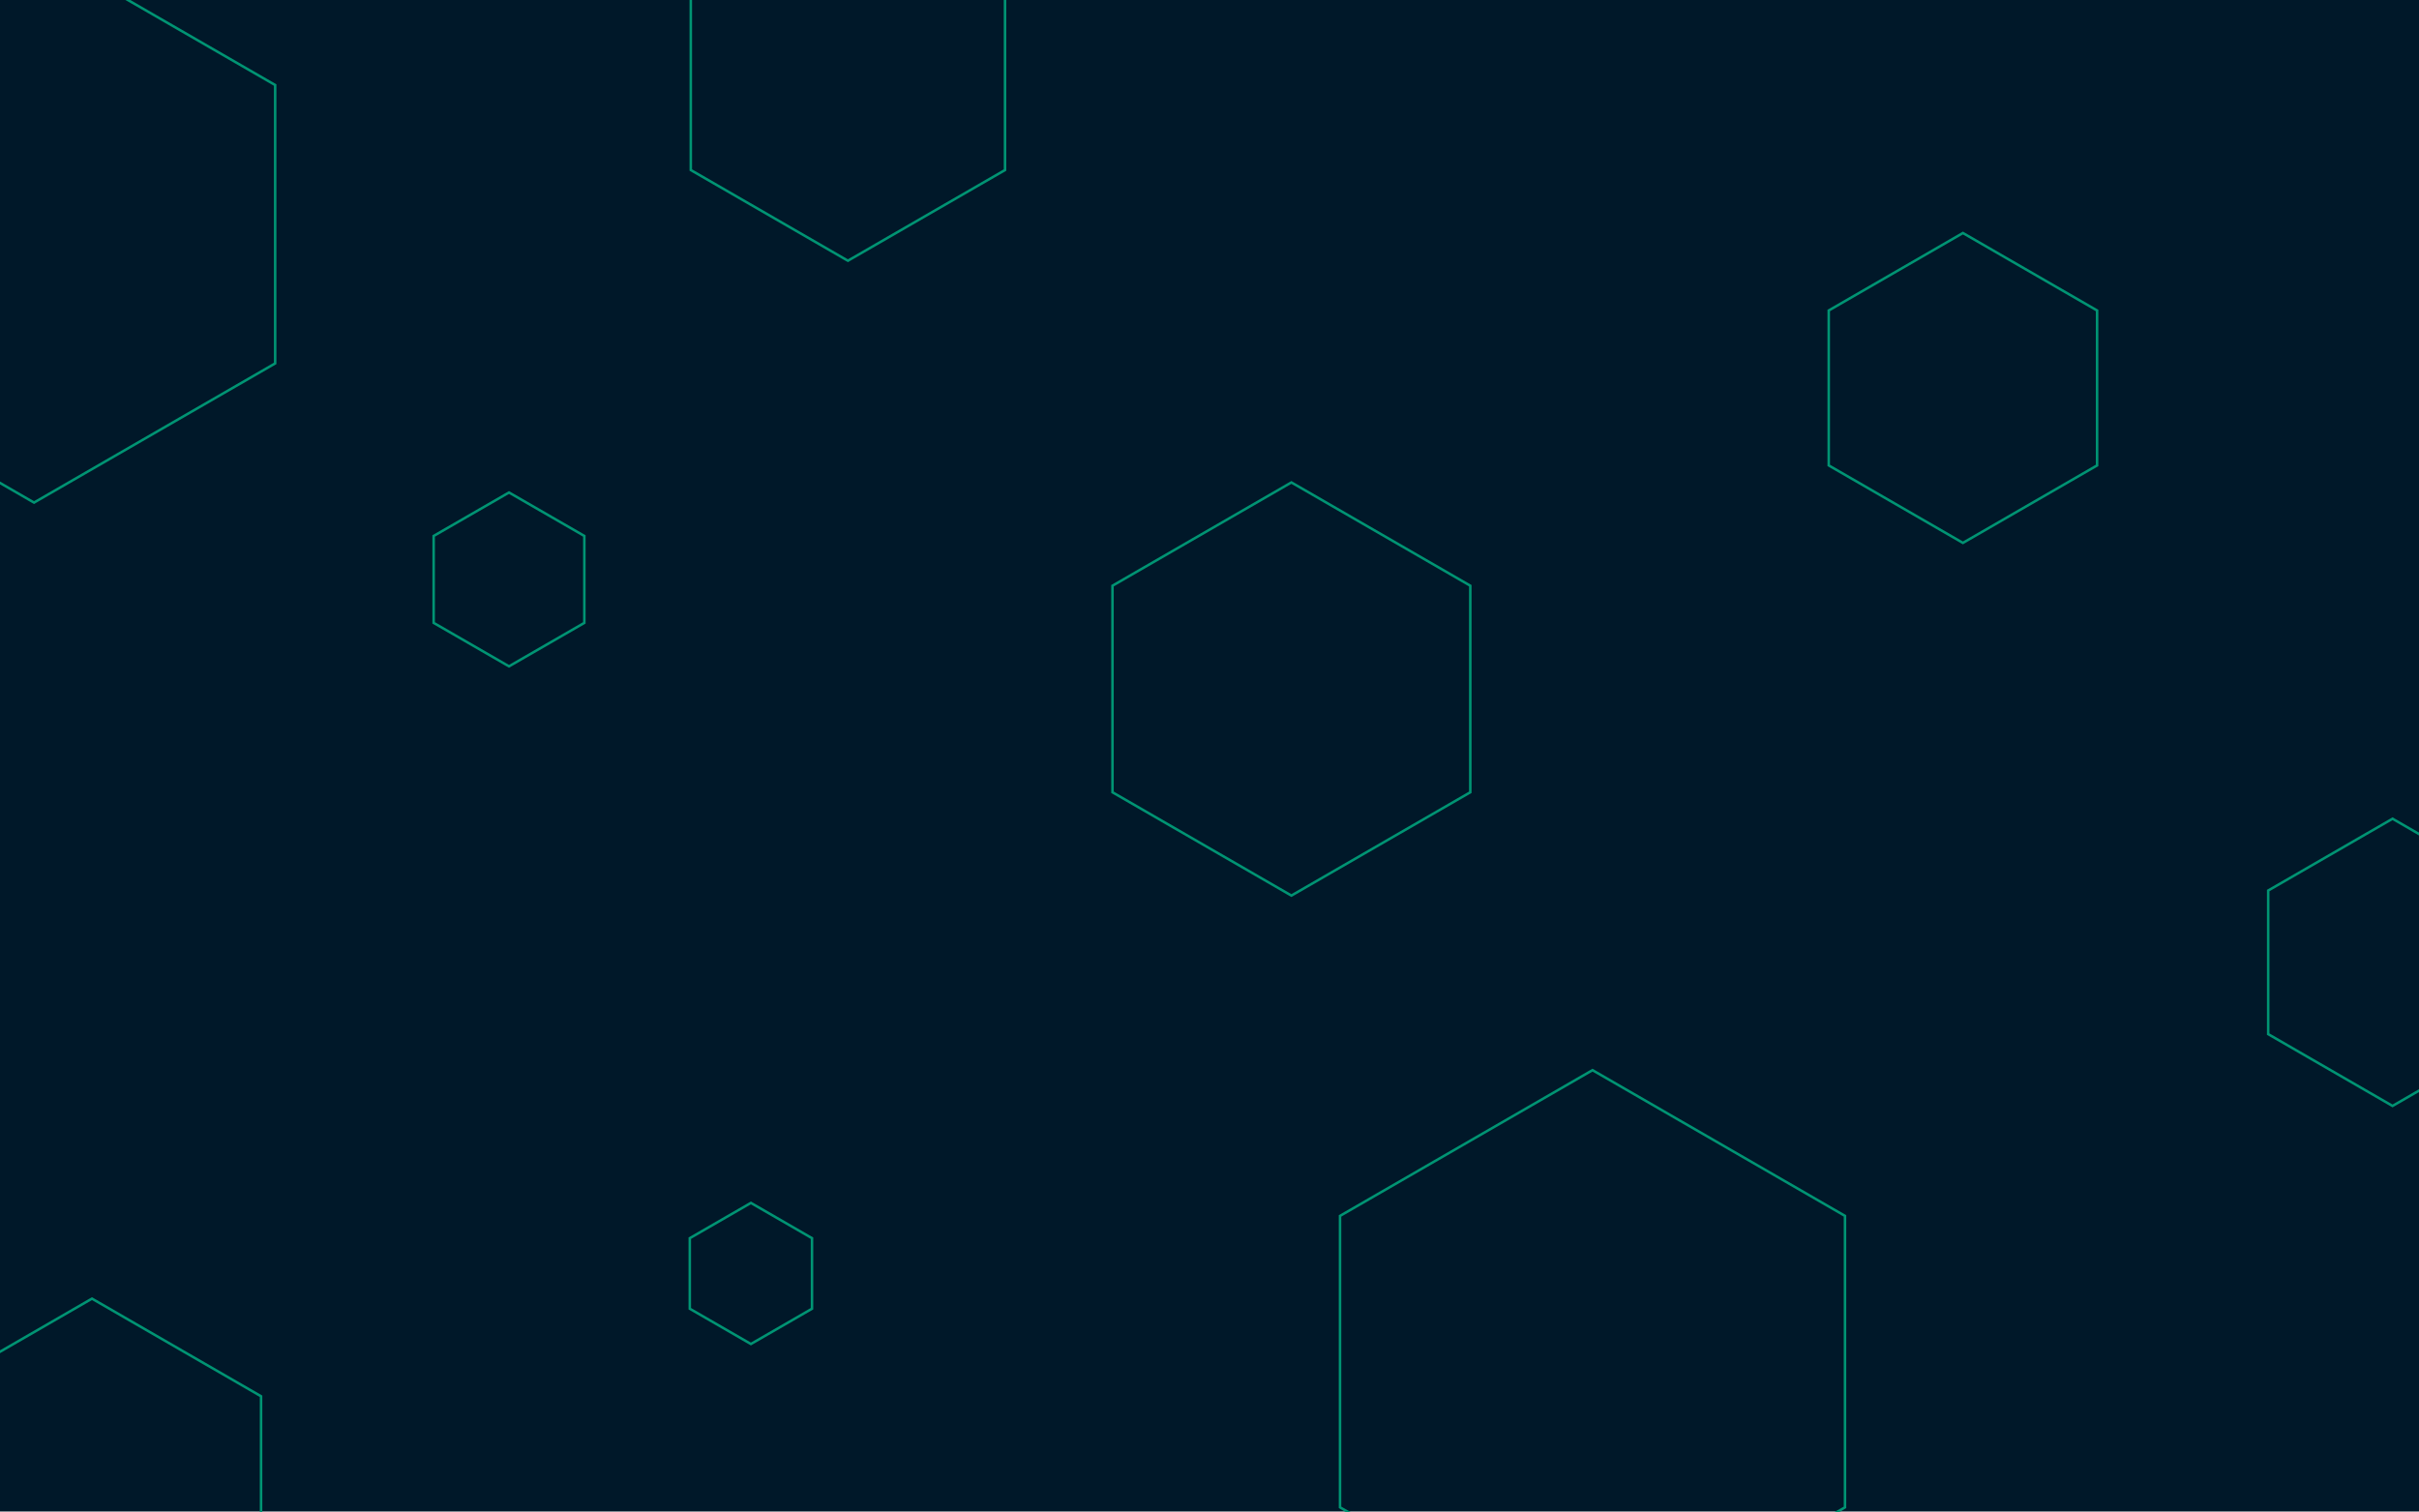
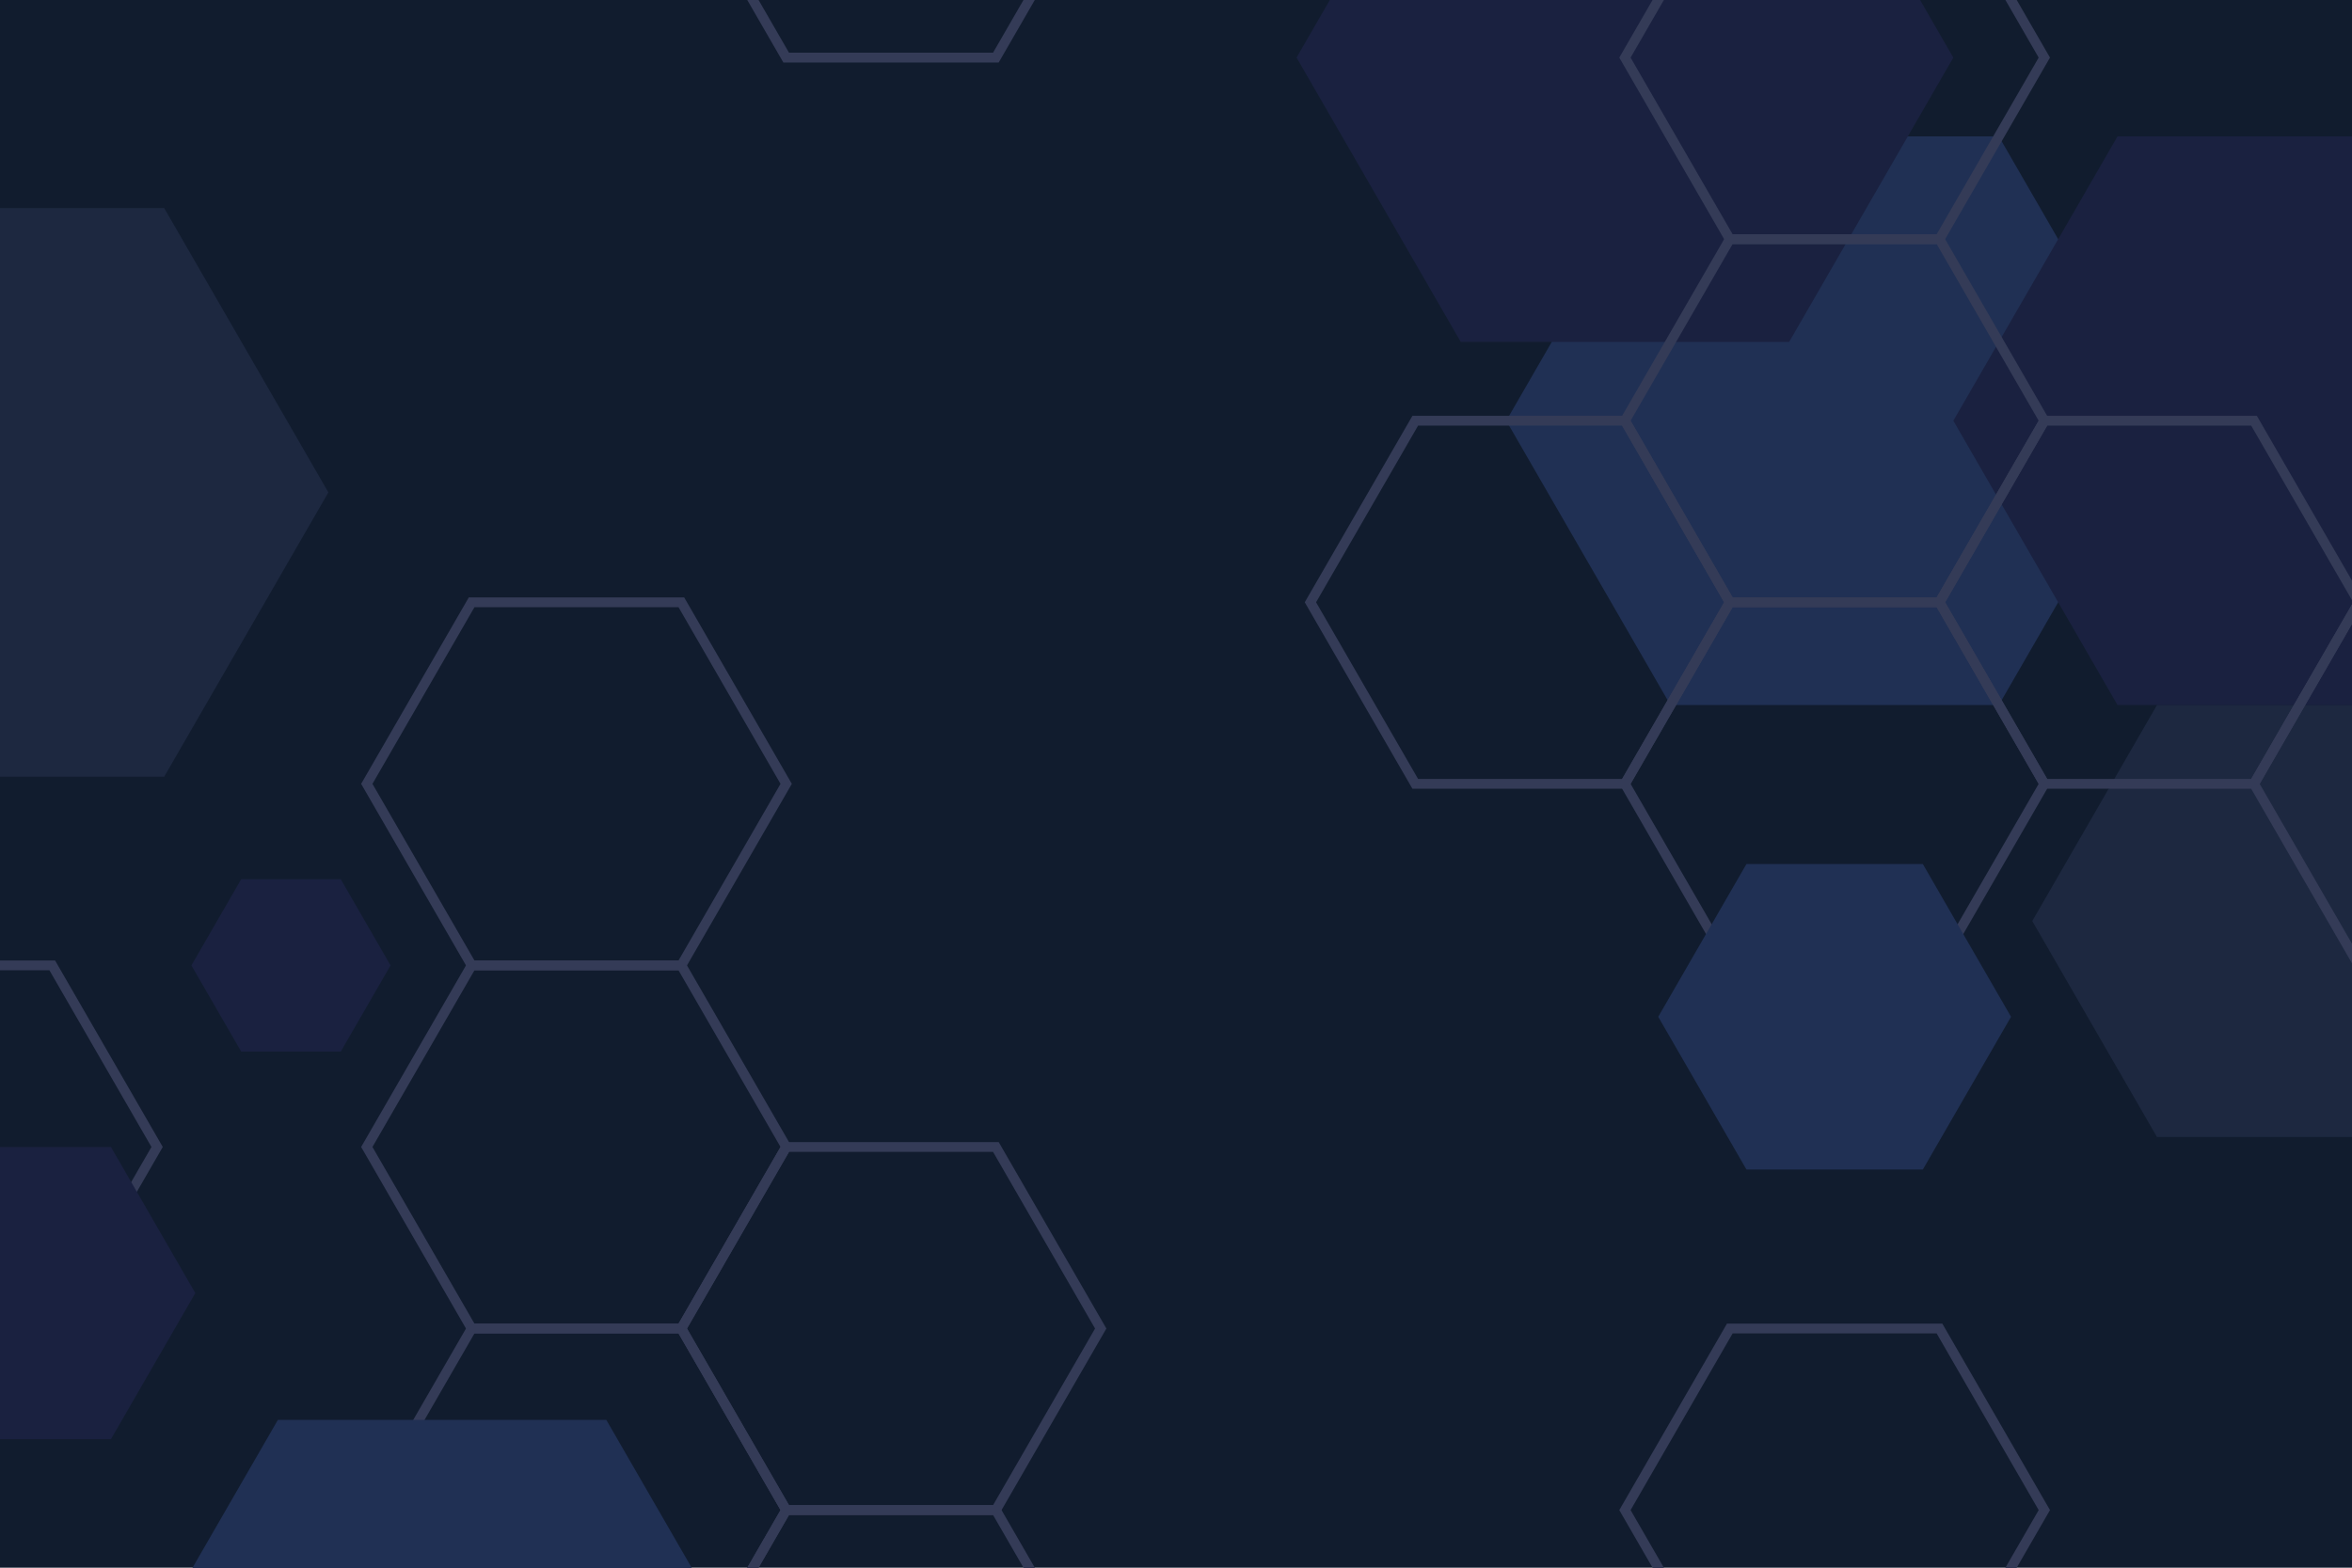
- <svg xmlns="http://www.w3.org/2000/svg" id="visual" viewBox="0 0 1920 1200" width="1920" height="1200" version="1.1">
-   <rect width="1920" height="1200" fill="#001829" />
-   <g>
-     <g transform="translate(1264 1081)">
-       <path d="M0 -231.4L200.4 -115.7L200.4 115.7L0 231.4L-200.4 115.7L-200.4 -115.7Z" stroke="#009473" fill="none" stroke-width="2" />
-     </g>
-     <g transform="translate(1558 308)">
-       <path d="M0 -123L106.5 -61.5L106.5 61.5L0 123L-106.5 61.5L-106.5 -61.5Z" stroke="#009473" fill="none" stroke-width="2" />
-     </g>
-     <g transform="translate(596 1011)">
-       <path d="M0 -56L48.5 -28L48.5 28L0 56L-48.5 28L-48.5 -28Z" stroke="#009473" fill="none" stroke-width="2" />
-     </g>
-     <g transform="translate(404 460)">
-       <path d="M0 -69L59.8 -34.5L59.8 34.5L0 69L-59.8 34.5L-59.8 -34.5Z" stroke="#009473" fill="none" stroke-width="2" />
-     </g>
-     <g transform="translate(27 178)">
-       <path d="M0 -221L191.4 -110.5L191.4 110.5L0 221L-191.4 110.5L-191.4 -110.5Z" stroke="#009473" fill="none" stroke-width="2" />
-     </g>
-     <g transform="translate(1025 547)">
-       <path d="M0 -164L142 -82L142 82L0 164L-142 82L-142 -82Z" stroke="#009473" fill="none" stroke-width="2" />
-     </g>
-     <g transform="translate(673 63)">
-       <path d="M0 -144L124.7 -72L124.7 72L0 144L-124.7 72L-124.7 -72Z" stroke="#009473" fill="none" stroke-width="2" />
-     </g>
-     <g transform="translate(1899 764)">
-       <path d="M0 -114L98.7 -57L98.7 57L0 114L-98.7 57L-98.7 -57Z" stroke="#009473" fill="none" stroke-width="2" />
-     </g>
-     <g transform="translate(73 1186)">
-       <path d="M0 -155L134.2 -77.5L134.2 77.5L0 155L-134.2 77.5L-134.2 -77.5Z" stroke="#009473" fill="none" stroke-width="2" />
+ <svg xmlns="http://www.w3.org/2000/svg" viewBox="0 0 1600 1066.667" height="1066.667" width="1600" xml:space="preserve" id="svg2" version="1.1">
+   <defs id="defs6" />
+   <g transform="matrix(1.333333,0,0,-1.333333,0,1066.667)" id="g10">
+     <g transform="scale(0.1)" id="g12">
+       <path id="path14" style="fill:#111c2e;fill-opacity:1;fill-rule:nonzero;stroke:none" d="M 12000,0 H 0 V 8000 H 12000 V 0" />
+       <path id="path16" style="fill:#1d2840;fill-opacity:1;fill-rule:nonzero;stroke:none" d="M 12277.7,4402.09 H 11005 l -636.3,-1102.2 636.3,-1102.18 h 1272.7 l 636.4,1102.18 -636.4,1102.2" />
+       <path id="path18" style="fill:#203054;fill-opacity:1;fill-rule:nonzero;stroke:none" d="M 10198.1,7303.98 H 8522.71 L 7685,5853.04 8522.71,4402.09 h 1675.39 l 837.7,1450.95 -837.7,1450.94" />
+       <path id="path20" style="fill:#1a2140;fill-opacity:1;fill-rule:nonzero;stroke:none" d="M 9128.26,9157.03 H 7452.85 l -837.7,-1450.95 837.7,-1450.95 h 1675.41 l 837.71,1450.95 -837.71,1450.95" />
+       <path id="path22" style="fill:#1a2140;fill-opacity:1;fill-rule:nonzero;stroke:none" d="M 12479.1,7303.98 H 10803.7 L 9965.97,5853.04 10803.7,4402.09 h 1675.4 l 837.7,1450.95 -837.7,1450.94" />
+       <path id="path24" style="fill:#343b57;fill-opacity:1;fill-rule:nonzero;stroke:none" d="m 10444.7,4025 h 1041 l 520.5,901.52 -520.5,901.52 h -1041 l -520.5,-901.52 z m 1069.9,-50 h -1098.8 l -549.34,951.52 549.34,951.52 h 1098.8 l 549.3,-951.52 -549.3,-951.52" />
+       <path id="path26" style="fill:#343b57;fill-opacity:1;fill-rule:nonzero;stroke:none" d="m 12049.5,3098.49 h 1041 l 520.4,901.51 -520.4,901.52 h -1041 L 11529,4000 Z m 1069.8,-50 h -1098.7 l -549.4,951.51 549.4,951.52 h 1098.7 l 549.4,-951.52 -549.4,-951.51" />
+       <path id="path28" style="fill:#343b57;fill-opacity:1;fill-rule:nonzero;stroke:none" d="M 8839.92,3098.49 H 9880.9 l 520.5,901.51 -520.5,901.52 H 8839.92 L 8319.42,4000 Z m 1069.85,-50 H 8811.05 L 8261.69,4000 8811.05,4951.52 H 9909.77 L 10459.1,4000 9909.77,3048.49" />
+       <path id="path30" style="fill:#343b57;fill-opacity:1;fill-rule:nonzero;stroke:none" d="m 7235.14,4025 h 1040.97 l 520.5,901.52 -520.5,901.52 H 7235.14 l -520.5,-901.52 z m 1069.84,-50 H 7206.26 l -549.36,951.52 549.36,951.52 H 8304.98 L 8854.35,4926.52 8304.98,3975" />
+       <path id="path32" style="fill:#343b57;fill-opacity:1;fill-rule:nonzero;stroke:none" d="M 8839.92,4951.52 H 9880.9 l 520.5,901.52 -520.5,901.52 H 8839.92 l -520.5,-901.52 z m 1069.85,-50 H 8811.05 l -549.36,951.52 549.36,951.52 h 1098.72 l 549.33,-951.52 -549.33,-951.52" />
+       <path id="path34" style="fill:#343b57;fill-opacity:1;fill-rule:nonzero;stroke:none" d="M 8839.92,6804.56 H 9880.9 l 520.5,901.52 -520.5,901.52 H 8839.92 l -520.5,-901.52 z m 1069.85,-50 H 8811.05 l -549.36,951.52 549.36,951.52 h 1098.72 l 549.33,-951.52 -549.33,-951.52" />
+       <path id="path36" style="fill:#343b57;fill-opacity:1;fill-rule:nonzero;stroke:none" d="M 8839.92,-607.598 H 9880.9 l 520.5,901.528 -520.5,901.51 H 8839.92 l -520.5,-901.51 z m 1069.85,-50 H 8811.05 l -549.36,951.528 549.36,951.51 h 1098.72 l 549.33,-951.51 -549.33,-951.528" />
+       <path id="path38" style="fill:#343b57;fill-opacity:1;fill-rule:nonzero;stroke:none" d="m 4025.57,318.93 h 1040.98 l 520.5,901.51 -520.5,901.52 H 4025.57 l -520.49,-901.52 z m 1069.85,-50 H 3996.7 l -549.36,951.51 549.36,951.52 h 1098.72 l 549.36,-951.52 -549.36,-951.51" />
+       <path id="path40" style="fill:#343b57;fill-opacity:1;fill-rule:nonzero;stroke:none" d="M 2420.79,3098.49 H 3461.78 L 3982.27,4000 3461.78,4901.52 H 2420.79 L 1900.3,4000 Z m 1069.85,-50 H 2391.92 L 1842.56,4000 2391.92,4951.52 H 3490.64 L 4040,4000 3490.64,3048.49" />
+       <path id="path42" style="fill:#343b57;fill-opacity:1;fill-rule:nonzero;stroke:none" d="m 2420.79,1245.44 h 1040.99 l 520.49,901.52 -520.49,901.53 H 2420.79 L 1900.3,2146.96 Z m 1069.85,-50 H 2391.92 l -549.36,951.52 549.36,951.53 H 3490.64 L 4040,2146.96 3490.64,1195.44" />
+       <path id="path44" style="fill:#343b57;fill-opacity:1;fill-rule:nonzero;stroke:none" d="m 4025.57,7731.08 h 1040.98 l 520.5,901.52 -520.5,901.52 H 4025.57 L 3505.08,8632.6 Z m 1069.85,-50 H 3996.7 l -549.36,951.52 549.36,951.52 h 1098.72 l 549.36,-951.52 -549.36,-951.52" />
+       <path id="path46" style="fill:#343b57;fill-opacity:1;fill-rule:nonzero;stroke:none" d="M -788.77,1245.44 H 252.211 l 520.492,901.52 -520.492,901.53 H -788.77 l -520.49,-901.53 z m 1069.848,-50 H -817.637 L -1367,2146.96 -817.637,3098.49 H 281.078 l 549.36,-951.53 -549.36,-951.52" />
+       <path id="path48" style="fill:#343b57;fill-opacity:1;fill-rule:nonzero;stroke:none" d="m 4025.57,-1534.11 h 1040.98 l 520.5,901.512 -520.5,901.528 H 4025.57 l -520.49,-901.528 z m 1069.85,-50 H 3996.7 l -549.36,951.512 549.36,951.528 h 1098.72 l 549.36,-951.528 -549.36,-951.512" />
+       <path id="path50" style="fill:#343b57;fill-opacity:1;fill-rule:nonzero;stroke:none" d="m 2420.79,-607.598 h 1040.99 l 520.49,901.528 -520.49,901.51 H 2420.79 L 1900.3,293.93 Z m 1069.85,-50 H 2391.92 l -549.36,951.528 549.36,951.51 H 3490.64 L 4040,293.93 3490.64,-657.598" />
+       <path id="path52" style="fill:#203054;fill-opacity:1;fill-rule:nonzero;stroke:none" d="M 3093.33,754.352 H 1417.92 L 580.219,-696.598 1417.92,-2147.5 h 1675.41 l 837.71,1450.902 -837.71,1450.95" />
+       <path id="path54" style="fill:#1a2140;fill-opacity:1;fill-rule:nonzero;stroke:none" d="M 1738.59,3513.41 H 1230.61 L 976.609,3073.48 1230.61,2633.54 h 507.98 l 254,439.94 -254,439.93" />
+       <path id="path56" style="fill:#203054;fill-opacity:1;fill-rule:nonzero;stroke:none" d="m 9810.41,3590.69 h -900 l -450,-779.42 450,-779.42 h 900 l 449.99,779.42 -449.99,779.42" />
+       <path id="path58" style="fill:#1d2840;fill-opacity:1;fill-rule:nonzero;stroke:none" d="M 837.703,6938.26 H -837.703 L -1675.41,5487.31 -837.703,4036.37 H 837.703 L 1675.41,5487.31 837.703,6938.26" />
+       <path id="path60" style="fill:#1a2140;fill-opacity:1;fill-rule:nonzero;stroke:none" d="M -294.836,2146.95 H 566.07 L 996.523,1401.39 566.07,655.82 h -860.906 l -430.453,745.57 430.453,745.56" />
    </g>
  </g>
</svg>
